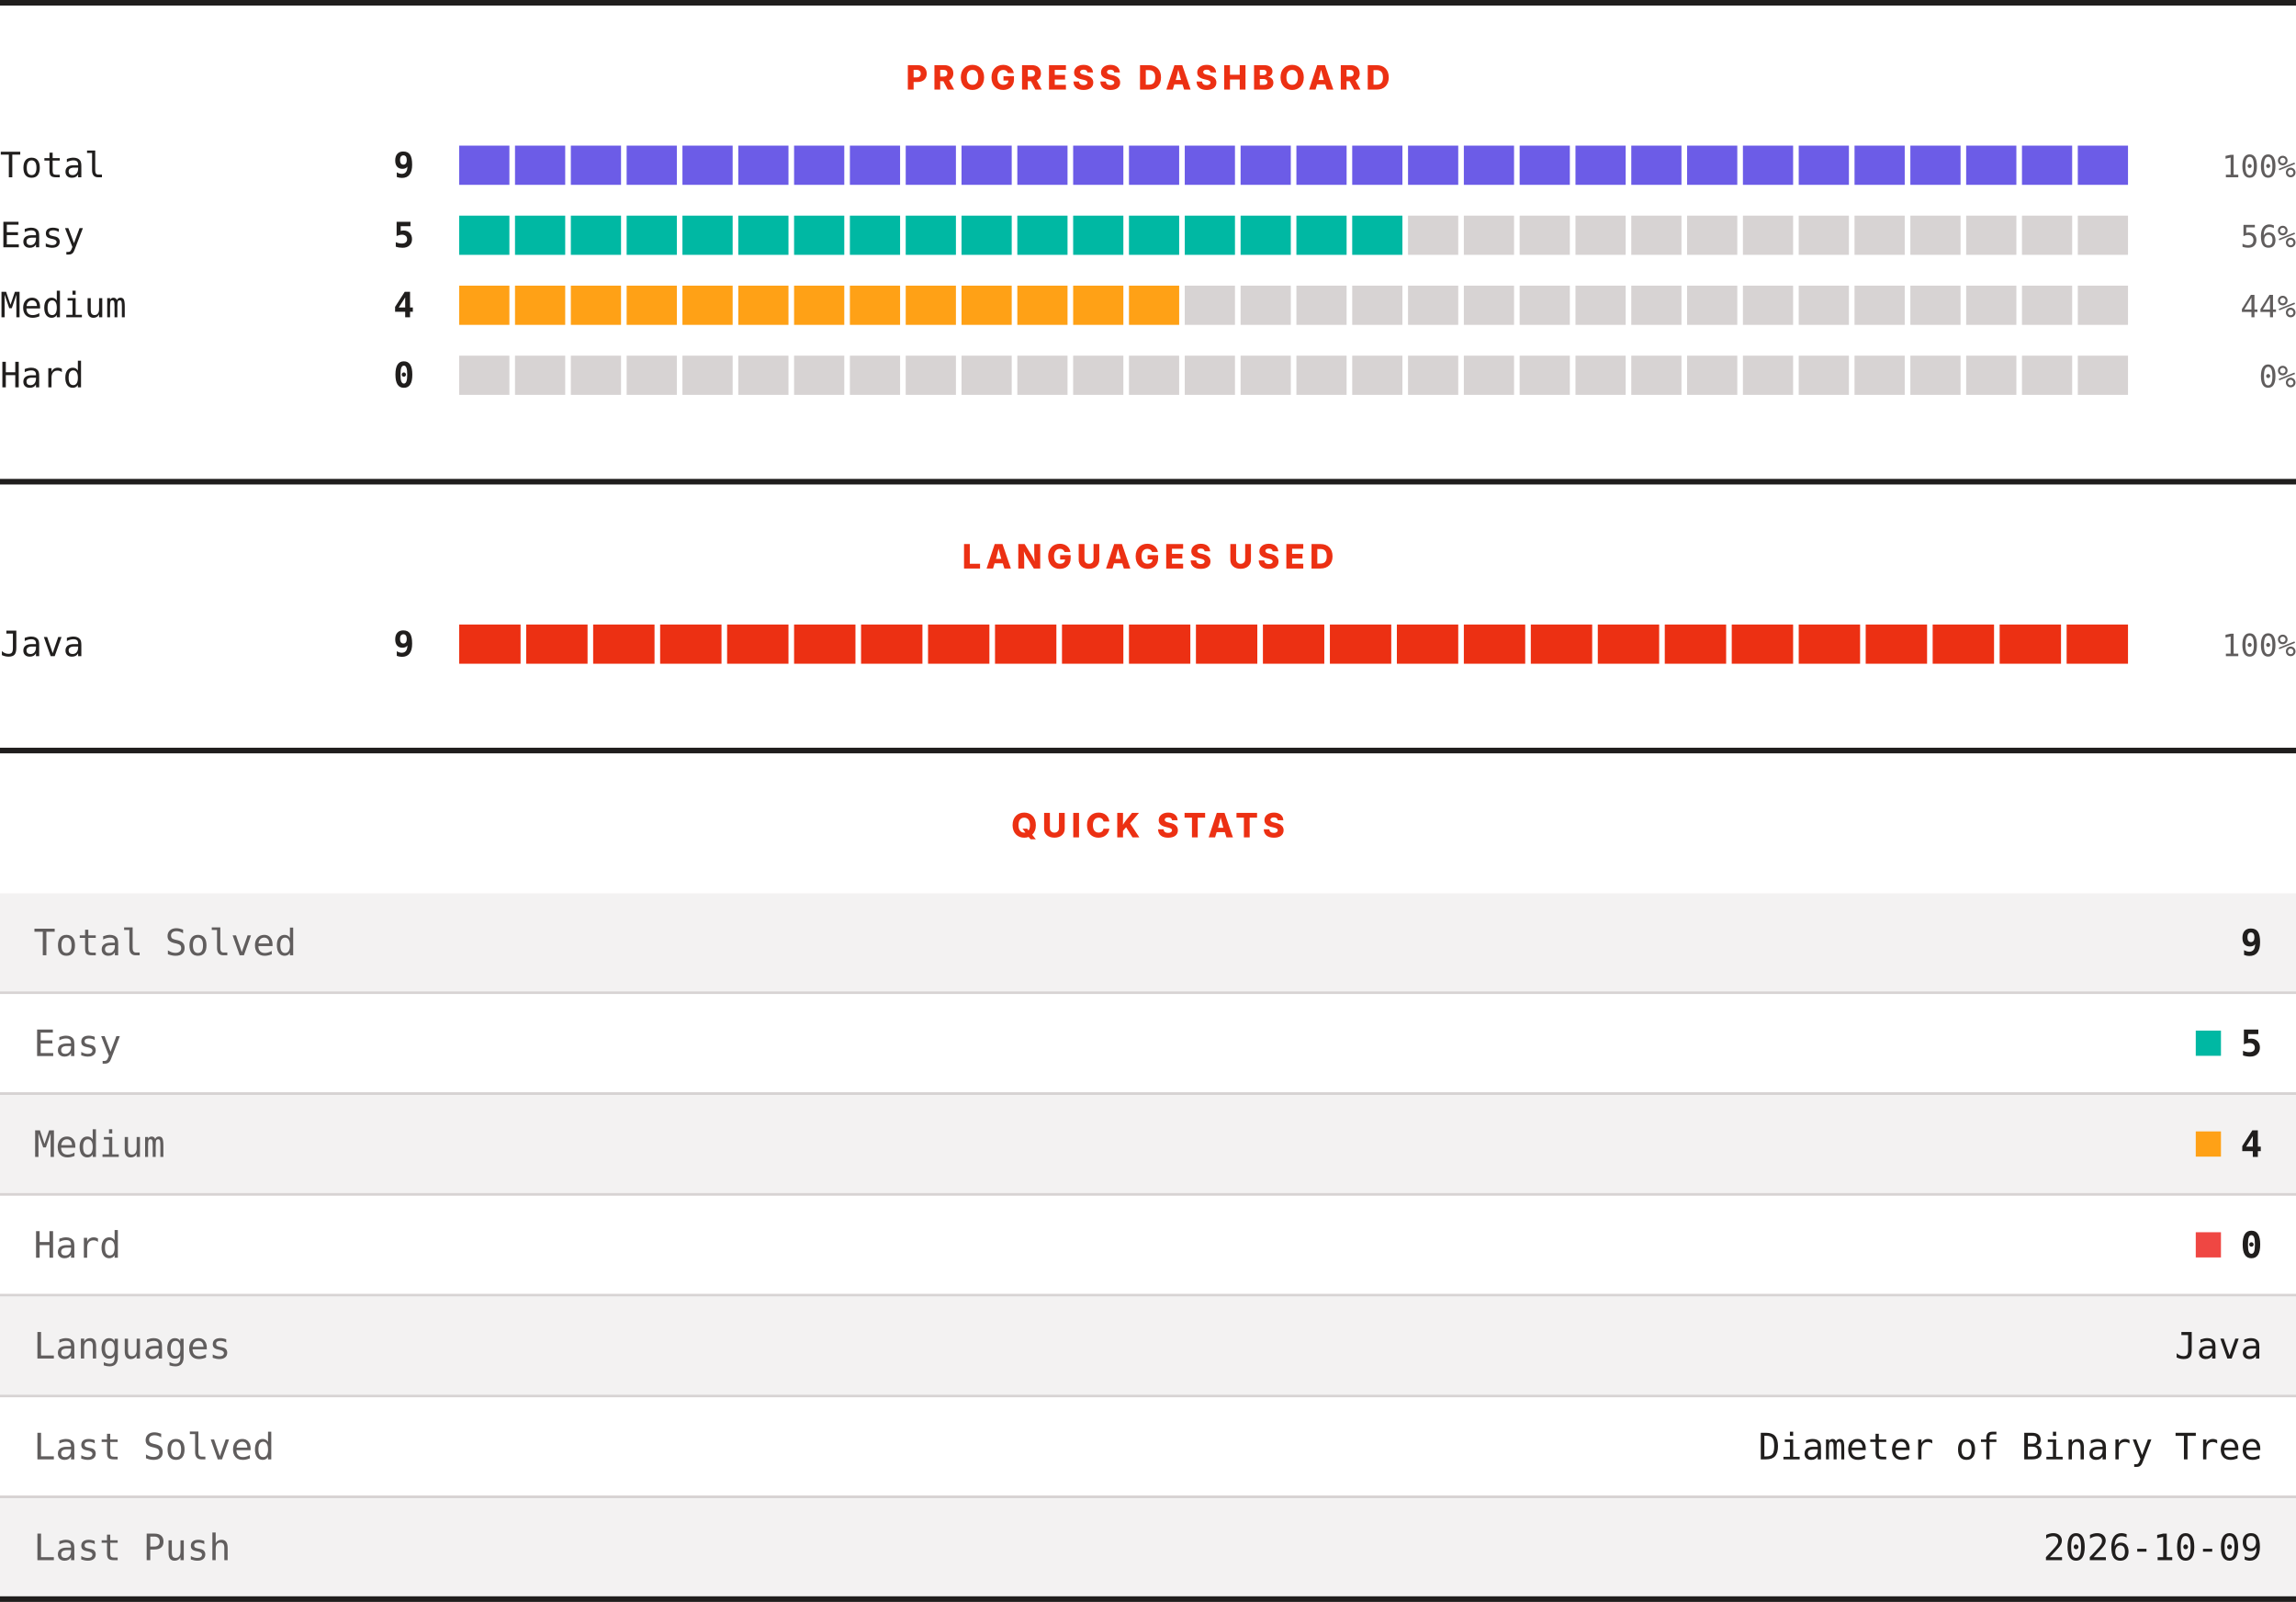
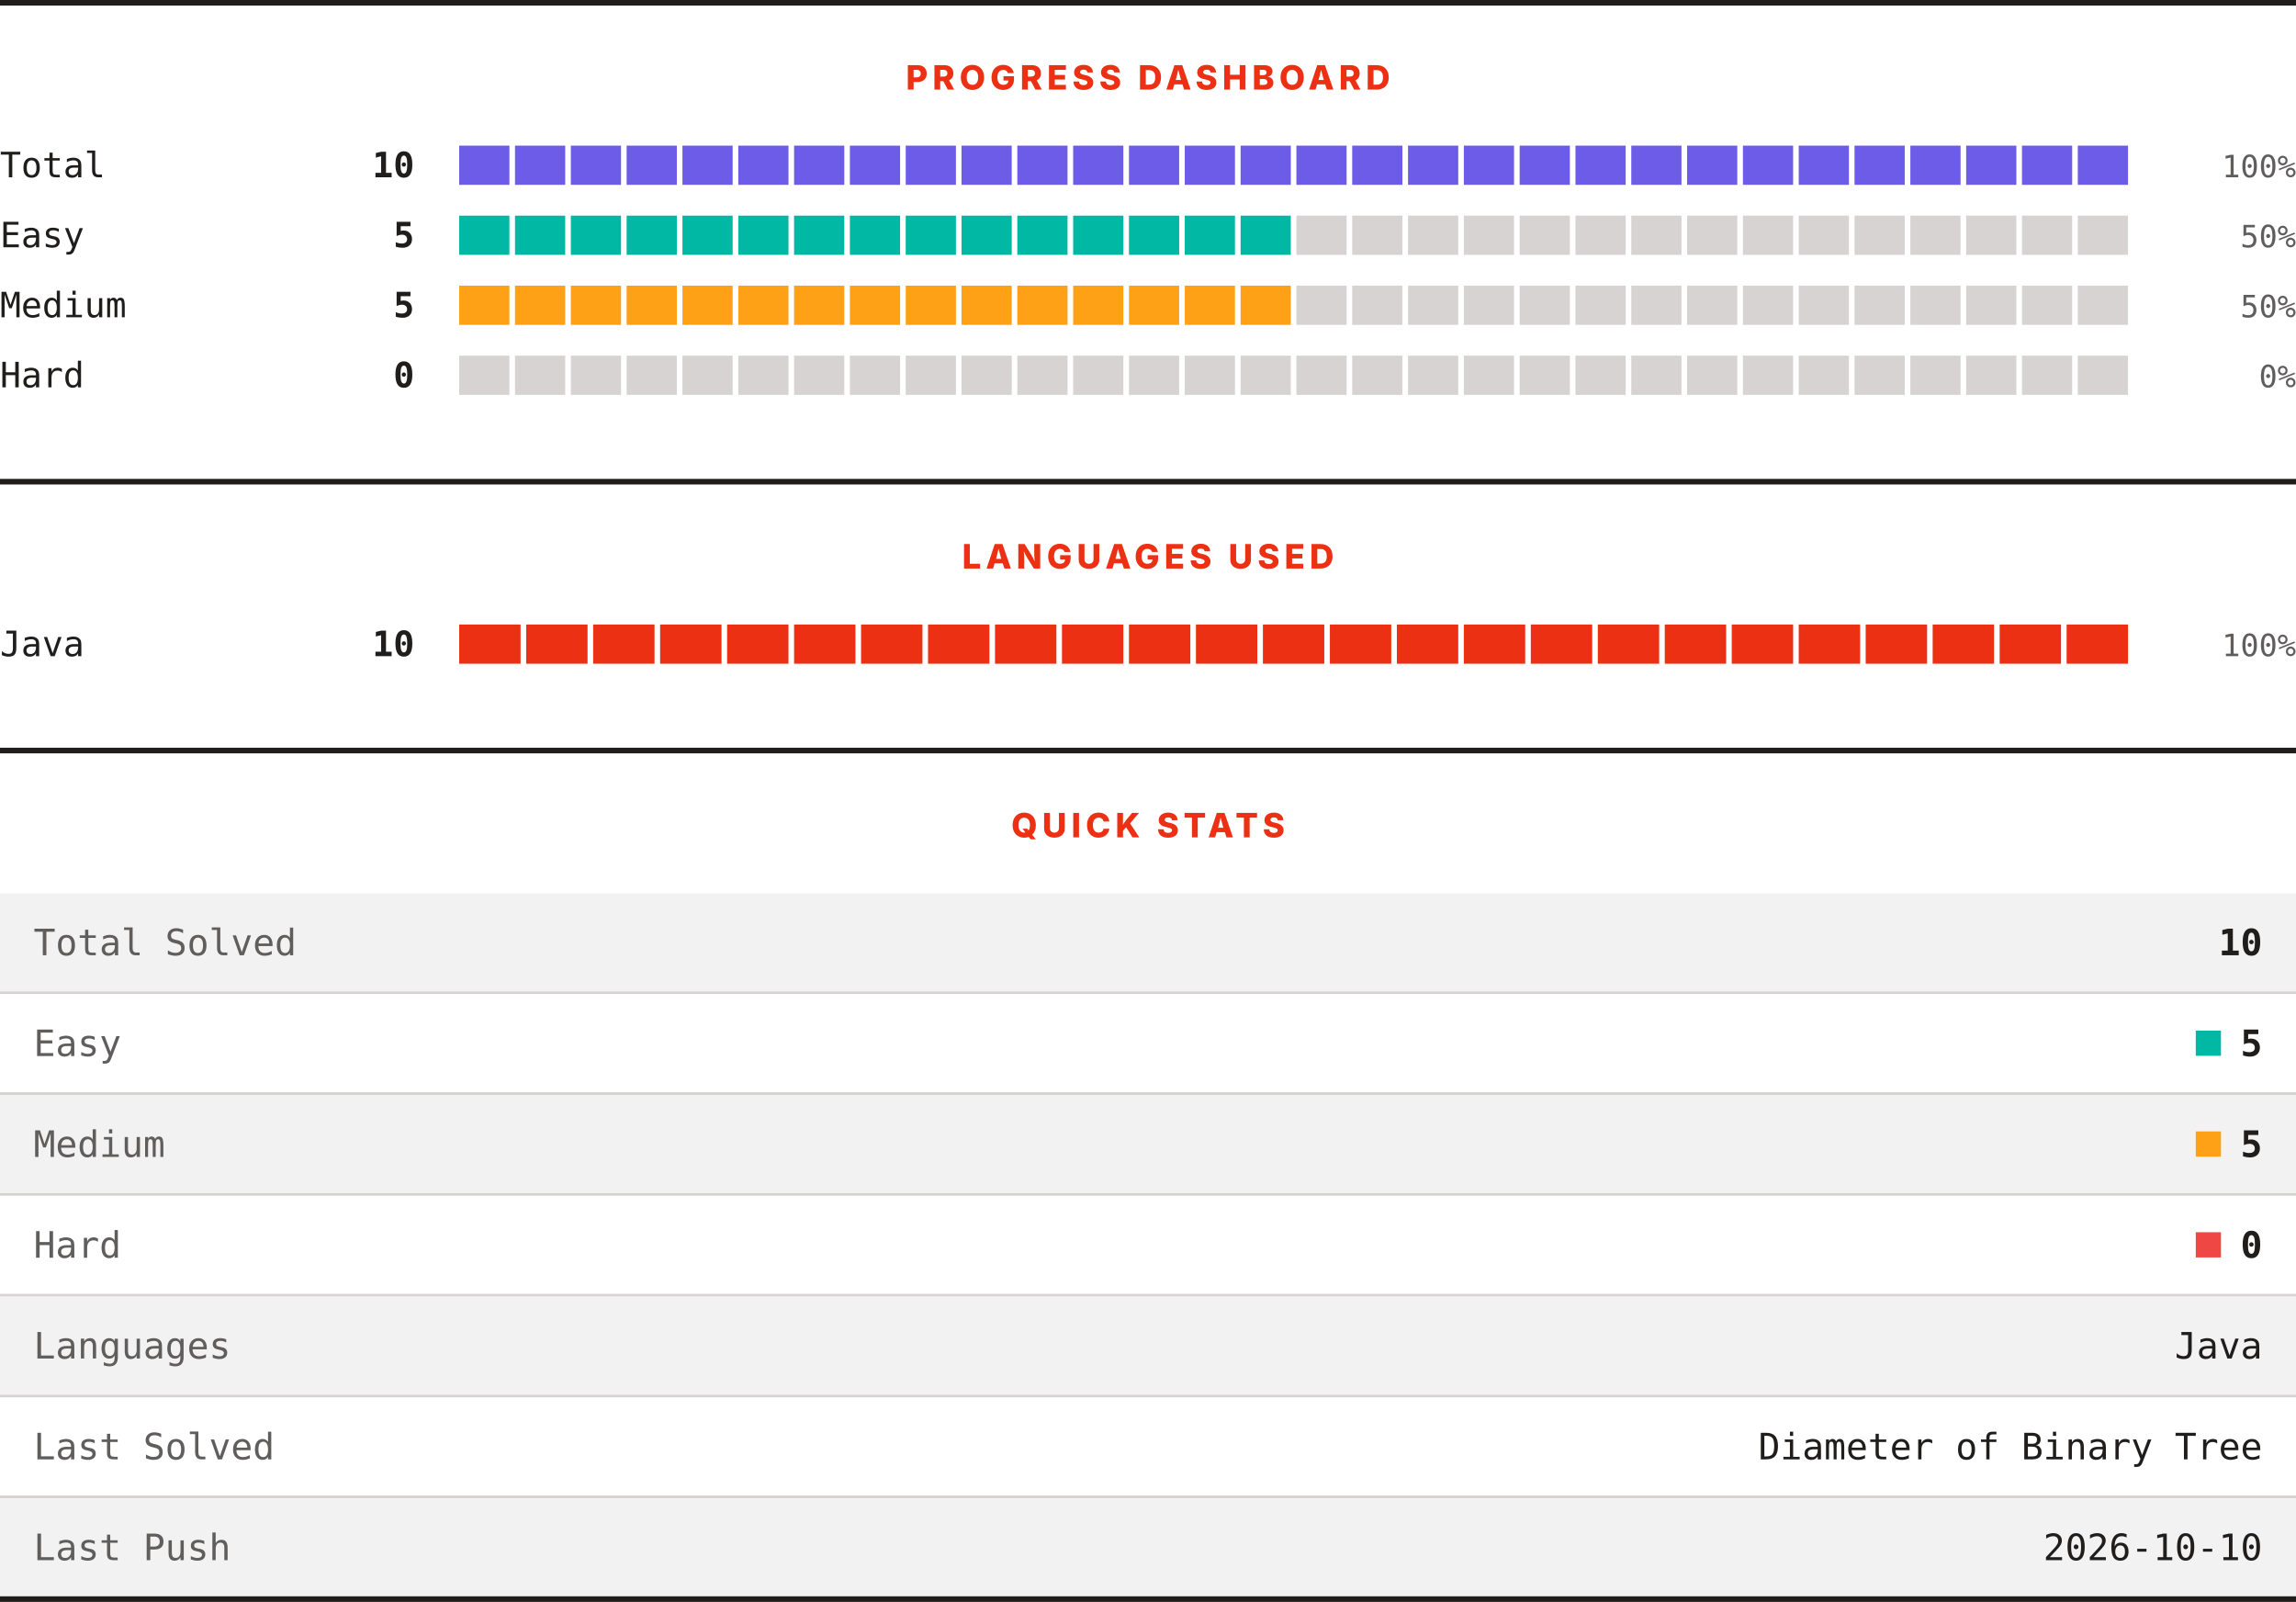
<svg xmlns="http://www.w3.org/2000/svg" width="820" height="572" viewBox="0 0 820 572" role="img" aria-label="LeetCode progress, languages and quick stats">
  <rect width="820" height="572" fill="#ffffff" />
  <rect x="0" y="0" width="820" height="2" fill="#201e1d" />
  <text x="410" y="32" text-anchor="middle" font-family="Archivo, system-ui, -apple-system, Segoe UI, sans-serif" font-size="12" font-weight="800" letter-spacing="1.68" fill="#ec3013">PROGRESS DASHBOARD</text>
  <text x="0" y="63.3" font-family="ui-monospace, SFMono-Regular, Menlo, Consolas, monospace" font-size="12.5" fill="#201e1d">Total</text>
-   <text x="148" y="63.3" text-anchor="end" font-family="ui-monospace, SFMono-Regular, Menlo, Consolas, monospace" font-size="12.5" font-weight="700" fill="#201e1d">9</text>
+   <text x="148" y="63.3" text-anchor="end" font-family="ui-monospace, SFMono-Regular, Menlo, Consolas, monospace" font-size="12.5" font-weight="700" fill="#201e1d">10</text>
  <rect x="164.00" y="52" width="17.93" height="14" fill="#6c5ce7" />
  <rect x="183.93" y="52" width="17.93" height="14" fill="#6c5ce7" />
  <rect x="203.87" y="52" width="17.93" height="14" fill="#6c5ce7" />
  <rect x="223.80" y="52" width="17.93" height="14" fill="#6c5ce7" />
  <rect x="243.73" y="52" width="17.93" height="14" fill="#6c5ce7" />
  <rect x="263.67" y="52" width="17.93" height="14" fill="#6c5ce7" />
  <rect x="283.60" y="52" width="17.93" height="14" fill="#6c5ce7" />
  <rect x="303.53" y="52" width="17.93" height="14" fill="#6c5ce7" />
  <rect x="323.47" y="52" width="17.93" height="14" fill="#6c5ce7" />
  <rect x="343.40" y="52" width="17.93" height="14" fill="#6c5ce7" />
  <rect x="363.33" y="52" width="17.93" height="14" fill="#6c5ce7" />
  <rect x="383.27" y="52" width="17.93" height="14" fill="#6c5ce7" />
  <rect x="403.20" y="52" width="17.93" height="14" fill="#6c5ce7" />
  <rect x="423.13" y="52" width="17.93" height="14" fill="#6c5ce7" />
  <rect x="443.07" y="52" width="17.93" height="14" fill="#6c5ce7" />
  <rect x="463.00" y="52" width="17.93" height="14" fill="#6c5ce7" />
  <rect x="482.93" y="52" width="17.93" height="14" fill="#6c5ce7" />
  <rect x="502.87" y="52" width="17.93" height="14" fill="#6c5ce7" />
  <rect x="522.80" y="52" width="17.93" height="14" fill="#6c5ce7" />
  <rect x="542.73" y="52" width="17.93" height="14" fill="#6c5ce7" />
  <rect x="562.67" y="52" width="17.93" height="14" fill="#6c5ce7" />
  <rect x="582.60" y="52" width="17.93" height="14" fill="#6c5ce7" />
  <rect x="602.53" y="52" width="17.93" height="14" fill="#6c5ce7" />
  <rect x="622.47" y="52" width="17.93" height="14" fill="#6c5ce7" />
  <rect x="642.40" y="52" width="17.93" height="14" fill="#6c5ce7" />
  <rect x="662.33" y="52" width="17.93" height="14" fill="#6c5ce7" />
  <rect x="682.27" y="52" width="17.93" height="14" fill="#6c5ce7" />
  <rect x="702.20" y="52" width="17.93" height="14" fill="#6c5ce7" />
  <rect x="722.13" y="52" width="17.93" height="14" fill="#6c5ce7" />
  <rect x="742.07" y="52" width="17.93" height="14" fill="#6c5ce7" />
  <text x="820" y="63.3" text-anchor="end" font-family="ui-monospace, SFMono-Regular, Menlo, Consolas, monospace" font-size="11" fill="#605d5d">100%</text>
  <text x="0" y="88.3" font-family="ui-monospace, SFMono-Regular, Menlo, Consolas, monospace" font-size="12.5" fill="#201e1d">Easy</text>
  <text x="148" y="88.3" text-anchor="end" font-family="ui-monospace, SFMono-Regular, Menlo, Consolas, monospace" font-size="12.5" font-weight="700" fill="#201e1d">5</text>
  <rect x="164.00" y="77" width="17.93" height="14" fill="#00b8a3" />
  <rect x="183.93" y="77" width="17.93" height="14" fill="#00b8a3" />
  <rect x="203.87" y="77" width="17.93" height="14" fill="#00b8a3" />
  <rect x="223.80" y="77" width="17.93" height="14" fill="#00b8a3" />
  <rect x="243.73" y="77" width="17.93" height="14" fill="#00b8a3" />
  <rect x="263.67" y="77" width="17.93" height="14" fill="#00b8a3" />
  <rect x="283.60" y="77" width="17.93" height="14" fill="#00b8a3" />
  <rect x="303.53" y="77" width="17.93" height="14" fill="#00b8a3" />
  <rect x="323.47" y="77" width="17.93" height="14" fill="#00b8a3" />
  <rect x="343.40" y="77" width="17.93" height="14" fill="#00b8a3" />
  <rect x="363.33" y="77" width="17.93" height="14" fill="#00b8a3" />
  <rect x="383.27" y="77" width="17.93" height="14" fill="#00b8a3" />
  <rect x="403.20" y="77" width="17.93" height="14" fill="#00b8a3" />
  <rect x="423.13" y="77" width="17.93" height="14" fill="#00b8a3" />
  <rect x="443.07" y="77" width="17.93" height="14" fill="#00b8a3" />
-   <rect x="463.00" y="77" width="17.93" height="14" fill="#00b8a3" />
-   <rect x="482.93" y="77" width="17.93" height="14" fill="#00b8a3" />
+   <rect x="463.00" y="77" width="17.93" height="14" fill="#d7d3d3" />
+   <rect x="482.93" y="77" width="17.93" height="14" fill="#d7d3d3" />
  <rect x="502.87" y="77" width="17.93" height="14" fill="#d7d3d3" />
  <rect x="522.80" y="77" width="17.93" height="14" fill="#d7d3d3" />
  <rect x="542.73" y="77" width="17.93" height="14" fill="#d7d3d3" />
  <rect x="562.67" y="77" width="17.93" height="14" fill="#d7d3d3" />
  <rect x="582.60" y="77" width="17.93" height="14" fill="#d7d3d3" />
  <rect x="602.53" y="77" width="17.93" height="14" fill="#d7d3d3" />
  <rect x="622.47" y="77" width="17.93" height="14" fill="#d7d3d3" />
  <rect x="642.40" y="77" width="17.93" height="14" fill="#d7d3d3" />
  <rect x="662.33" y="77" width="17.93" height="14" fill="#d7d3d3" />
  <rect x="682.27" y="77" width="17.93" height="14" fill="#d7d3d3" />
  <rect x="702.20" y="77" width="17.93" height="14" fill="#d7d3d3" />
  <rect x="722.13" y="77" width="17.93" height="14" fill="#d7d3d3" />
  <rect x="742.07" y="77" width="17.93" height="14" fill="#d7d3d3" />
-   <text x="820" y="88.3" text-anchor="end" font-family="ui-monospace, SFMono-Regular, Menlo, Consolas, monospace" font-size="11" fill="#605d5d">56%</text>
+   <text x="820" y="88.3" text-anchor="end" font-family="ui-monospace, SFMono-Regular, Menlo, Consolas, monospace" font-size="11" fill="#605d5d">50%</text>
  <text x="0" y="113.3" font-family="ui-monospace, SFMono-Regular, Menlo, Consolas, monospace" font-size="12.5" fill="#201e1d">Medium</text>
-   <text x="148" y="113.3" text-anchor="end" font-family="ui-monospace, SFMono-Regular, Menlo, Consolas, monospace" font-size="12.5" font-weight="700" fill="#201e1d">4</text>
+   <text x="148" y="113.3" text-anchor="end" font-family="ui-monospace, SFMono-Regular, Menlo, Consolas, monospace" font-size="12.5" font-weight="700" fill="#201e1d">5</text>
  <rect x="164.00" y="102" width="17.93" height="14" fill="#ffa116" />
  <rect x="183.93" y="102" width="17.93" height="14" fill="#ffa116" />
  <rect x="203.87" y="102" width="17.93" height="14" fill="#ffa116" />
  <rect x="223.80" y="102" width="17.93" height="14" fill="#ffa116" />
  <rect x="243.73" y="102" width="17.93" height="14" fill="#ffa116" />
  <rect x="263.67" y="102" width="17.93" height="14" fill="#ffa116" />
  <rect x="283.60" y="102" width="17.93" height="14" fill="#ffa116" />
  <rect x="303.53" y="102" width="17.93" height="14" fill="#ffa116" />
  <rect x="323.47" y="102" width="17.93" height="14" fill="#ffa116" />
  <rect x="343.40" y="102" width="17.93" height="14" fill="#ffa116" />
  <rect x="363.33" y="102" width="17.93" height="14" fill="#ffa116" />
  <rect x="383.27" y="102" width="17.93" height="14" fill="#ffa116" />
  <rect x="403.20" y="102" width="17.93" height="14" fill="#ffa116" />
-   <rect x="423.13" y="102" width="17.93" height="14" fill="#d7d3d3" />
-   <rect x="443.07" y="102" width="17.93" height="14" fill="#d7d3d3" />
+   <rect x="423.13" y="102" width="17.93" height="14" fill="#ffa116" />
+   <rect x="443.07" y="102" width="17.93" height="14" fill="#ffa116" />
  <rect x="463.00" y="102" width="17.93" height="14" fill="#d7d3d3" />
  <rect x="482.93" y="102" width="17.93" height="14" fill="#d7d3d3" />
  <rect x="502.87" y="102" width="17.93" height="14" fill="#d7d3d3" />
  <rect x="522.80" y="102" width="17.93" height="14" fill="#d7d3d3" />
  <rect x="542.73" y="102" width="17.93" height="14" fill="#d7d3d3" />
  <rect x="562.67" y="102" width="17.93" height="14" fill="#d7d3d3" />
  <rect x="582.60" y="102" width="17.93" height="14" fill="#d7d3d3" />
  <rect x="602.53" y="102" width="17.93" height="14" fill="#d7d3d3" />
  <rect x="622.47" y="102" width="17.93" height="14" fill="#d7d3d3" />
  <rect x="642.40" y="102" width="17.93" height="14" fill="#d7d3d3" />
  <rect x="662.33" y="102" width="17.93" height="14" fill="#d7d3d3" />
  <rect x="682.27" y="102" width="17.93" height="14" fill="#d7d3d3" />
  <rect x="702.20" y="102" width="17.93" height="14" fill="#d7d3d3" />
  <rect x="722.13" y="102" width="17.93" height="14" fill="#d7d3d3" />
  <rect x="742.07" y="102" width="17.93" height="14" fill="#d7d3d3" />
-   <text x="820" y="113.3" text-anchor="end" font-family="ui-monospace, SFMono-Regular, Menlo, Consolas, monospace" font-size="11" fill="#605d5d">44%</text>
+   <text x="820" y="113.3" text-anchor="end" font-family="ui-monospace, SFMono-Regular, Menlo, Consolas, monospace" font-size="11" fill="#605d5d">50%</text>
  <text x="0" y="138.3" font-family="ui-monospace, SFMono-Regular, Menlo, Consolas, monospace" font-size="12.5" fill="#201e1d">Hard</text>
  <text x="148" y="138.3" text-anchor="end" font-family="ui-monospace, SFMono-Regular, Menlo, Consolas, monospace" font-size="12.5" font-weight="700" fill="#201e1d">0</text>
  <rect x="164.00" y="127" width="17.93" height="14" fill="#d7d3d3" />
  <rect x="183.93" y="127" width="17.93" height="14" fill="#d7d3d3" />
  <rect x="203.87" y="127" width="17.93" height="14" fill="#d7d3d3" />
  <rect x="223.80" y="127" width="17.93" height="14" fill="#d7d3d3" />
  <rect x="243.73" y="127" width="17.93" height="14" fill="#d7d3d3" />
  <rect x="263.67" y="127" width="17.93" height="14" fill="#d7d3d3" />
  <rect x="283.60" y="127" width="17.93" height="14" fill="#d7d3d3" />
  <rect x="303.53" y="127" width="17.93" height="14" fill="#d7d3d3" />
  <rect x="323.47" y="127" width="17.93" height="14" fill="#d7d3d3" />
  <rect x="343.40" y="127" width="17.93" height="14" fill="#d7d3d3" />
  <rect x="363.33" y="127" width="17.93" height="14" fill="#d7d3d3" />
  <rect x="383.27" y="127" width="17.93" height="14" fill="#d7d3d3" />
  <rect x="403.20" y="127" width="17.93" height="14" fill="#d7d3d3" />
  <rect x="423.13" y="127" width="17.93" height="14" fill="#d7d3d3" />
  <rect x="443.07" y="127" width="17.93" height="14" fill="#d7d3d3" />
  <rect x="463.00" y="127" width="17.93" height="14" fill="#d7d3d3" />
  <rect x="482.93" y="127" width="17.93" height="14" fill="#d7d3d3" />
  <rect x="502.87" y="127" width="17.93" height="14" fill="#d7d3d3" />
  <rect x="522.80" y="127" width="17.93" height="14" fill="#d7d3d3" />
  <rect x="542.73" y="127" width="17.93" height="14" fill="#d7d3d3" />
  <rect x="562.67" y="127" width="17.93" height="14" fill="#d7d3d3" />
  <rect x="582.60" y="127" width="17.93" height="14" fill="#d7d3d3" />
  <rect x="602.53" y="127" width="17.93" height="14" fill="#d7d3d3" />
  <rect x="622.47" y="127" width="17.93" height="14" fill="#d7d3d3" />
  <rect x="642.40" y="127" width="17.93" height="14" fill="#d7d3d3" />
  <rect x="662.33" y="127" width="17.93" height="14" fill="#d7d3d3" />
  <rect x="682.27" y="127" width="17.93" height="14" fill="#d7d3d3" />
  <rect x="702.20" y="127" width="17.93" height="14" fill="#d7d3d3" />
  <rect x="722.13" y="127" width="17.93" height="14" fill="#d7d3d3" />
  <rect x="742.07" y="127" width="17.93" height="14" fill="#d7d3d3" />
  <text x="820" y="138.3" text-anchor="end" font-family="ui-monospace, SFMono-Regular, Menlo, Consolas, monospace" font-size="11" fill="#605d5d">0%</text>
  <rect x="0" y="171" width="820" height="2" fill="#201e1d" />
  <text x="410" y="203" text-anchor="middle" font-family="Archivo, system-ui, -apple-system, Segoe UI, sans-serif" font-size="12" font-weight="800" letter-spacing="1.68" fill="#ec3013">LANGUAGES USED</text>
  <text x="0" y="234.3" font-family="ui-monospace, SFMono-Regular, Menlo, Consolas, monospace" font-size="12.5" fill="#201e1d">Java</text>
-   <text x="148" y="234.3" text-anchor="end" font-family="ui-monospace, SFMono-Regular, Menlo, Consolas, monospace" font-size="12.5" font-weight="700" fill="#201e1d">9</text>
+   <text x="148" y="234.3" text-anchor="end" font-family="ui-monospace, SFMono-Regular, Menlo, Consolas, monospace" font-size="12.5" font-weight="700" fill="#201e1d">10</text>
  <rect x="164.00" y="223" width="21.92" height="14" fill="#ec3013" />
  <rect x="187.92" y="223" width="21.92" height="14" fill="#ec3013" />
  <rect x="211.84" y="223" width="21.92" height="14" fill="#ec3013" />
  <rect x="235.76" y="223" width="21.92" height="14" fill="#ec3013" />
  <rect x="259.68" y="223" width="21.92" height="14" fill="#ec3013" />
  <rect x="283.60" y="223" width="21.92" height="14" fill="#ec3013" />
  <rect x="307.52" y="223" width="21.92" height="14" fill="#ec3013" />
  <rect x="331.44" y="223" width="21.92" height="14" fill="#ec3013" />
  <rect x="355.36" y="223" width="21.92" height="14" fill="#ec3013" />
  <rect x="379.28" y="223" width="21.92" height="14" fill="#ec3013" />
  <rect x="403.20" y="223" width="21.92" height="14" fill="#ec3013" />
  <rect x="427.12" y="223" width="21.92" height="14" fill="#ec3013" />
  <rect x="451.04" y="223" width="21.92" height="14" fill="#ec3013" />
  <rect x="474.96" y="223" width="21.92" height="14" fill="#ec3013" />
  <rect x="498.88" y="223" width="21.92" height="14" fill="#ec3013" />
  <rect x="522.80" y="223" width="21.92" height="14" fill="#ec3013" />
  <rect x="546.72" y="223" width="21.92" height="14" fill="#ec3013" />
  <rect x="570.64" y="223" width="21.92" height="14" fill="#ec3013" />
  <rect x="594.56" y="223" width="21.92" height="14" fill="#ec3013" />
  <rect x="618.48" y="223" width="21.92" height="14" fill="#ec3013" />
  <rect x="642.40" y="223" width="21.92" height="14" fill="#ec3013" />
  <rect x="666.32" y="223" width="21.92" height="14" fill="#ec3013" />
  <rect x="690.24" y="223" width="21.92" height="14" fill="#ec3013" />
  <rect x="714.16" y="223" width="21.92" height="14" fill="#ec3013" />
  <rect x="738.08" y="223" width="21.92" height="14" fill="#ec3013" />
  <text x="820" y="234.3" text-anchor="end" font-family="ui-monospace, SFMono-Regular, Menlo, Consolas, monospace" font-size="11" fill="#605d5d">100%</text>
  <rect x="0" y="267" width="820" height="2" fill="#201e1d" />
  <text x="410" y="299" text-anchor="middle" font-family="Archivo, system-ui, -apple-system, Segoe UI, sans-serif" font-size="12" font-weight="800" letter-spacing="1.68" fill="#ec3013">QUICK STATS</text>
  <rect x="0" y="319" width="820" height="35" fill="#f3f2f2" />
  <text x="12" y="341.1" font-family="ui-monospace, SFMono-Regular, Menlo, Consolas, monospace" font-size="13" fill="#605d5d">Total Solved</text>
-   <text x="808" y="341.1" text-anchor="end" font-family="ui-monospace, SFMono-Regular, Menlo, Consolas, monospace" font-size="13" font-weight="700" fill="#201e1d">9</text>
+   <text x="808" y="341.1" text-anchor="end" font-family="ui-monospace, SFMono-Regular, Menlo, Consolas, monospace" font-size="13" font-weight="700" fill="#201e1d">10</text>
  <rect x="0" y="354" width="820" height="1" fill="#d7d3d3" />
  <rect x="0" y="355" width="820" height="35" fill="#ffffff" />
  <text x="12" y="377.1" font-family="ui-monospace, SFMono-Regular, Menlo, Consolas, monospace" font-size="13" fill="#605d5d">Easy</text>
  <rect x="784.2" y="368" width="9" height="9" fill="#00b8a3" />
  <text x="808" y="377.1" text-anchor="end" font-family="ui-monospace, SFMono-Regular, Menlo, Consolas, monospace" font-size="13" font-weight="700" fill="#201e1d">5</text>
  <rect x="0" y="390" width="820" height="1" fill="#d7d3d3" />
  <rect x="0" y="391" width="820" height="35" fill="#f3f2f2" />
  <text x="12" y="413.1" font-family="ui-monospace, SFMono-Regular, Menlo, Consolas, monospace" font-size="13" fill="#605d5d">Medium</text>
  <rect x="784.2" y="404" width="9" height="9" fill="#ffa116" />
-   <text x="808" y="413.1" text-anchor="end" font-family="ui-monospace, SFMono-Regular, Menlo, Consolas, monospace" font-size="13" font-weight="700" fill="#201e1d">4</text>
+   <text x="808" y="413.1" text-anchor="end" font-family="ui-monospace, SFMono-Regular, Menlo, Consolas, monospace" font-size="13" font-weight="700" fill="#201e1d">5</text>
  <rect x="0" y="426" width="820" height="1" fill="#d7d3d3" />
  <rect x="0" y="427" width="820" height="35" fill="#ffffff" />
  <text x="12" y="449.1" font-family="ui-monospace, SFMono-Regular, Menlo, Consolas, monospace" font-size="13" fill="#605d5d">Hard</text>
  <rect x="784.2" y="440" width="9" height="9" fill="#ef4743" />
  <text x="808" y="449.1" text-anchor="end" font-family="ui-monospace, SFMono-Regular, Menlo, Consolas, monospace" font-size="13" font-weight="700" fill="#201e1d">0</text>
  <rect x="0" y="462" width="820" height="1" fill="#d7d3d3" />
  <rect x="0" y="463" width="820" height="35" fill="#f3f2f2" />
  <text x="12" y="485.1" font-family="ui-monospace, SFMono-Regular, Menlo, Consolas, monospace" font-size="13" fill="#605d5d">Languages</text>
  <text x="808" y="485.1" text-anchor="end" font-family="ui-monospace, SFMono-Regular, Menlo, Consolas, monospace" font-size="13" fill="#201e1d">Java</text>
  <rect x="0" y="498" width="820" height="1" fill="#d7d3d3" />
  <rect x="0" y="499" width="820" height="35" fill="#ffffff" />
  <text x="12" y="521.1" font-family="ui-monospace, SFMono-Regular, Menlo, Consolas, monospace" font-size="13" fill="#605d5d">Last Solved</text>
  <text x="808" y="521.1" text-anchor="end" font-family="ui-monospace, SFMono-Regular, Menlo, Consolas, monospace" font-size="13" fill="#201e1d">Diameter of Binary Tree</text>
  <rect x="0" y="534" width="820" height="1" fill="#d7d3d3" />
  <rect x="0" y="535" width="820" height="35" fill="#f3f2f2" />
  <text x="12" y="557.1" font-family="ui-monospace, SFMono-Regular, Menlo, Consolas, monospace" font-size="13" fill="#605d5d">Last Push</text>
-   <text x="808" y="557.1" text-anchor="end" font-family="ui-monospace, SFMono-Regular, Menlo, Consolas, monospace" font-size="13" fill="#201e1d">2026-10-09</text>
+   <text x="808" y="557.1" text-anchor="end" font-family="ui-monospace, SFMono-Regular, Menlo, Consolas, monospace" font-size="13" fill="#201e1d">2026-10-10</text>
  <rect x="0" y="570" width="820" height="2" fill="#201e1d" />
</svg>
